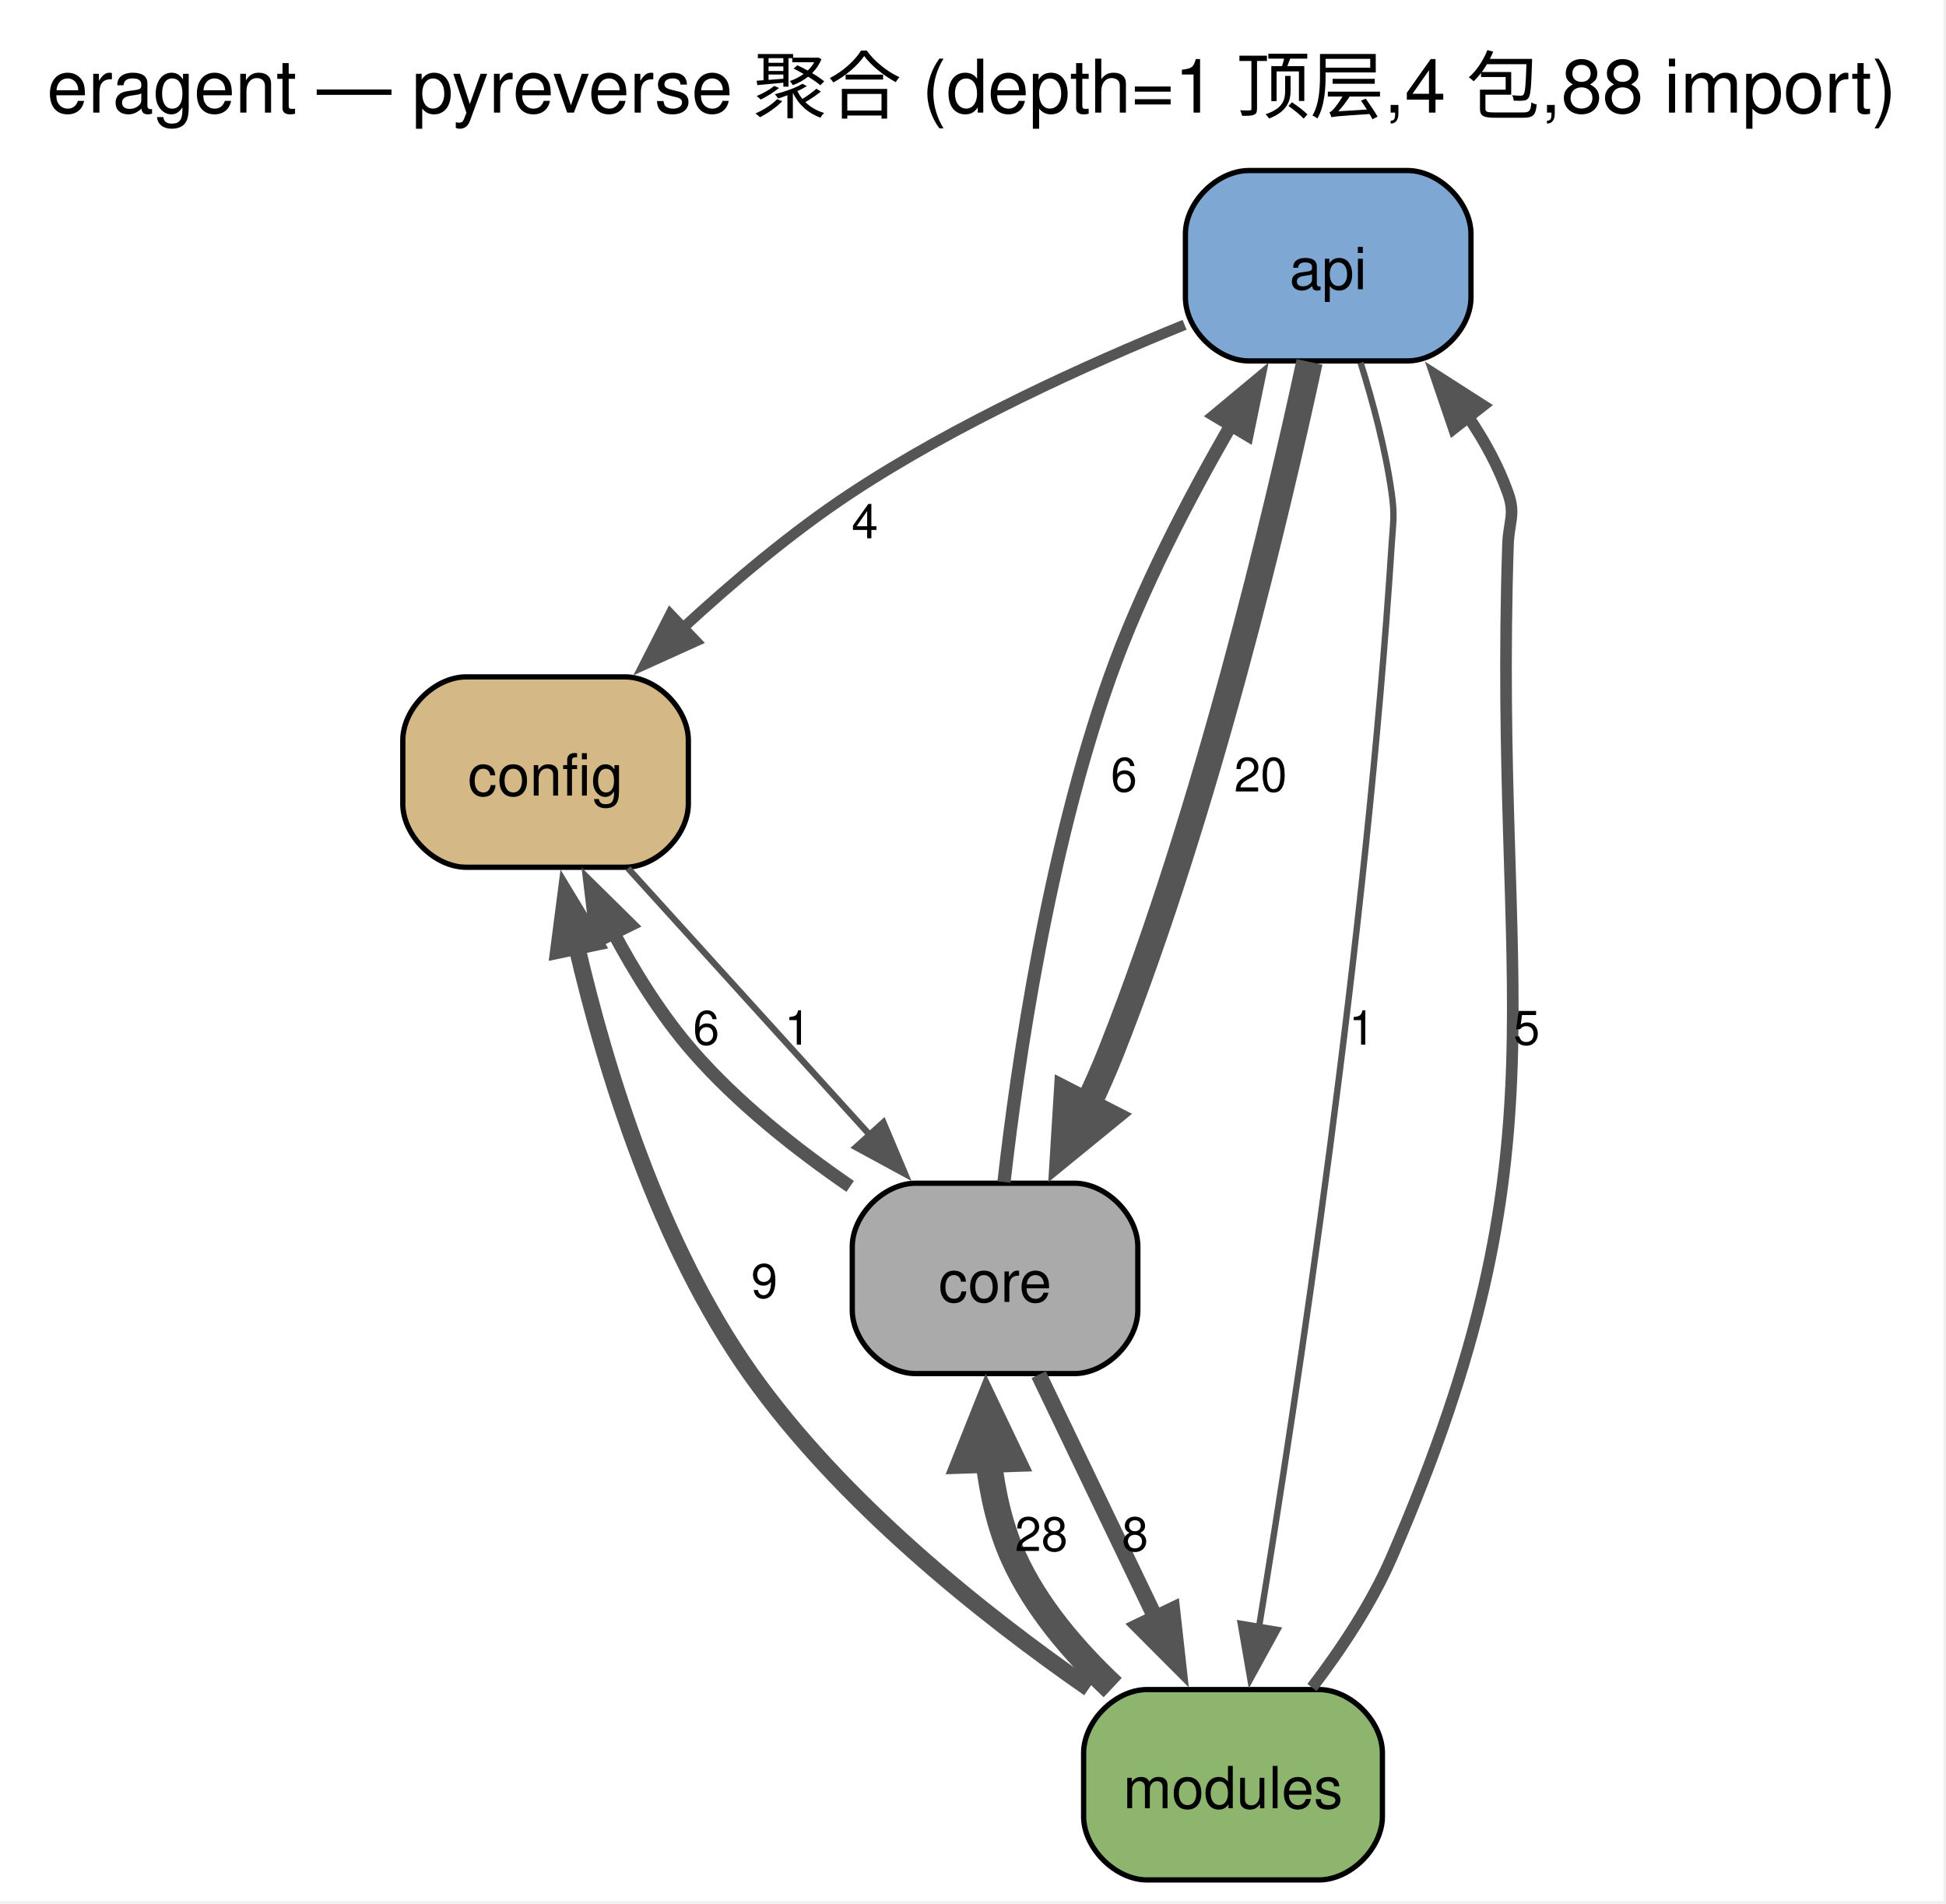
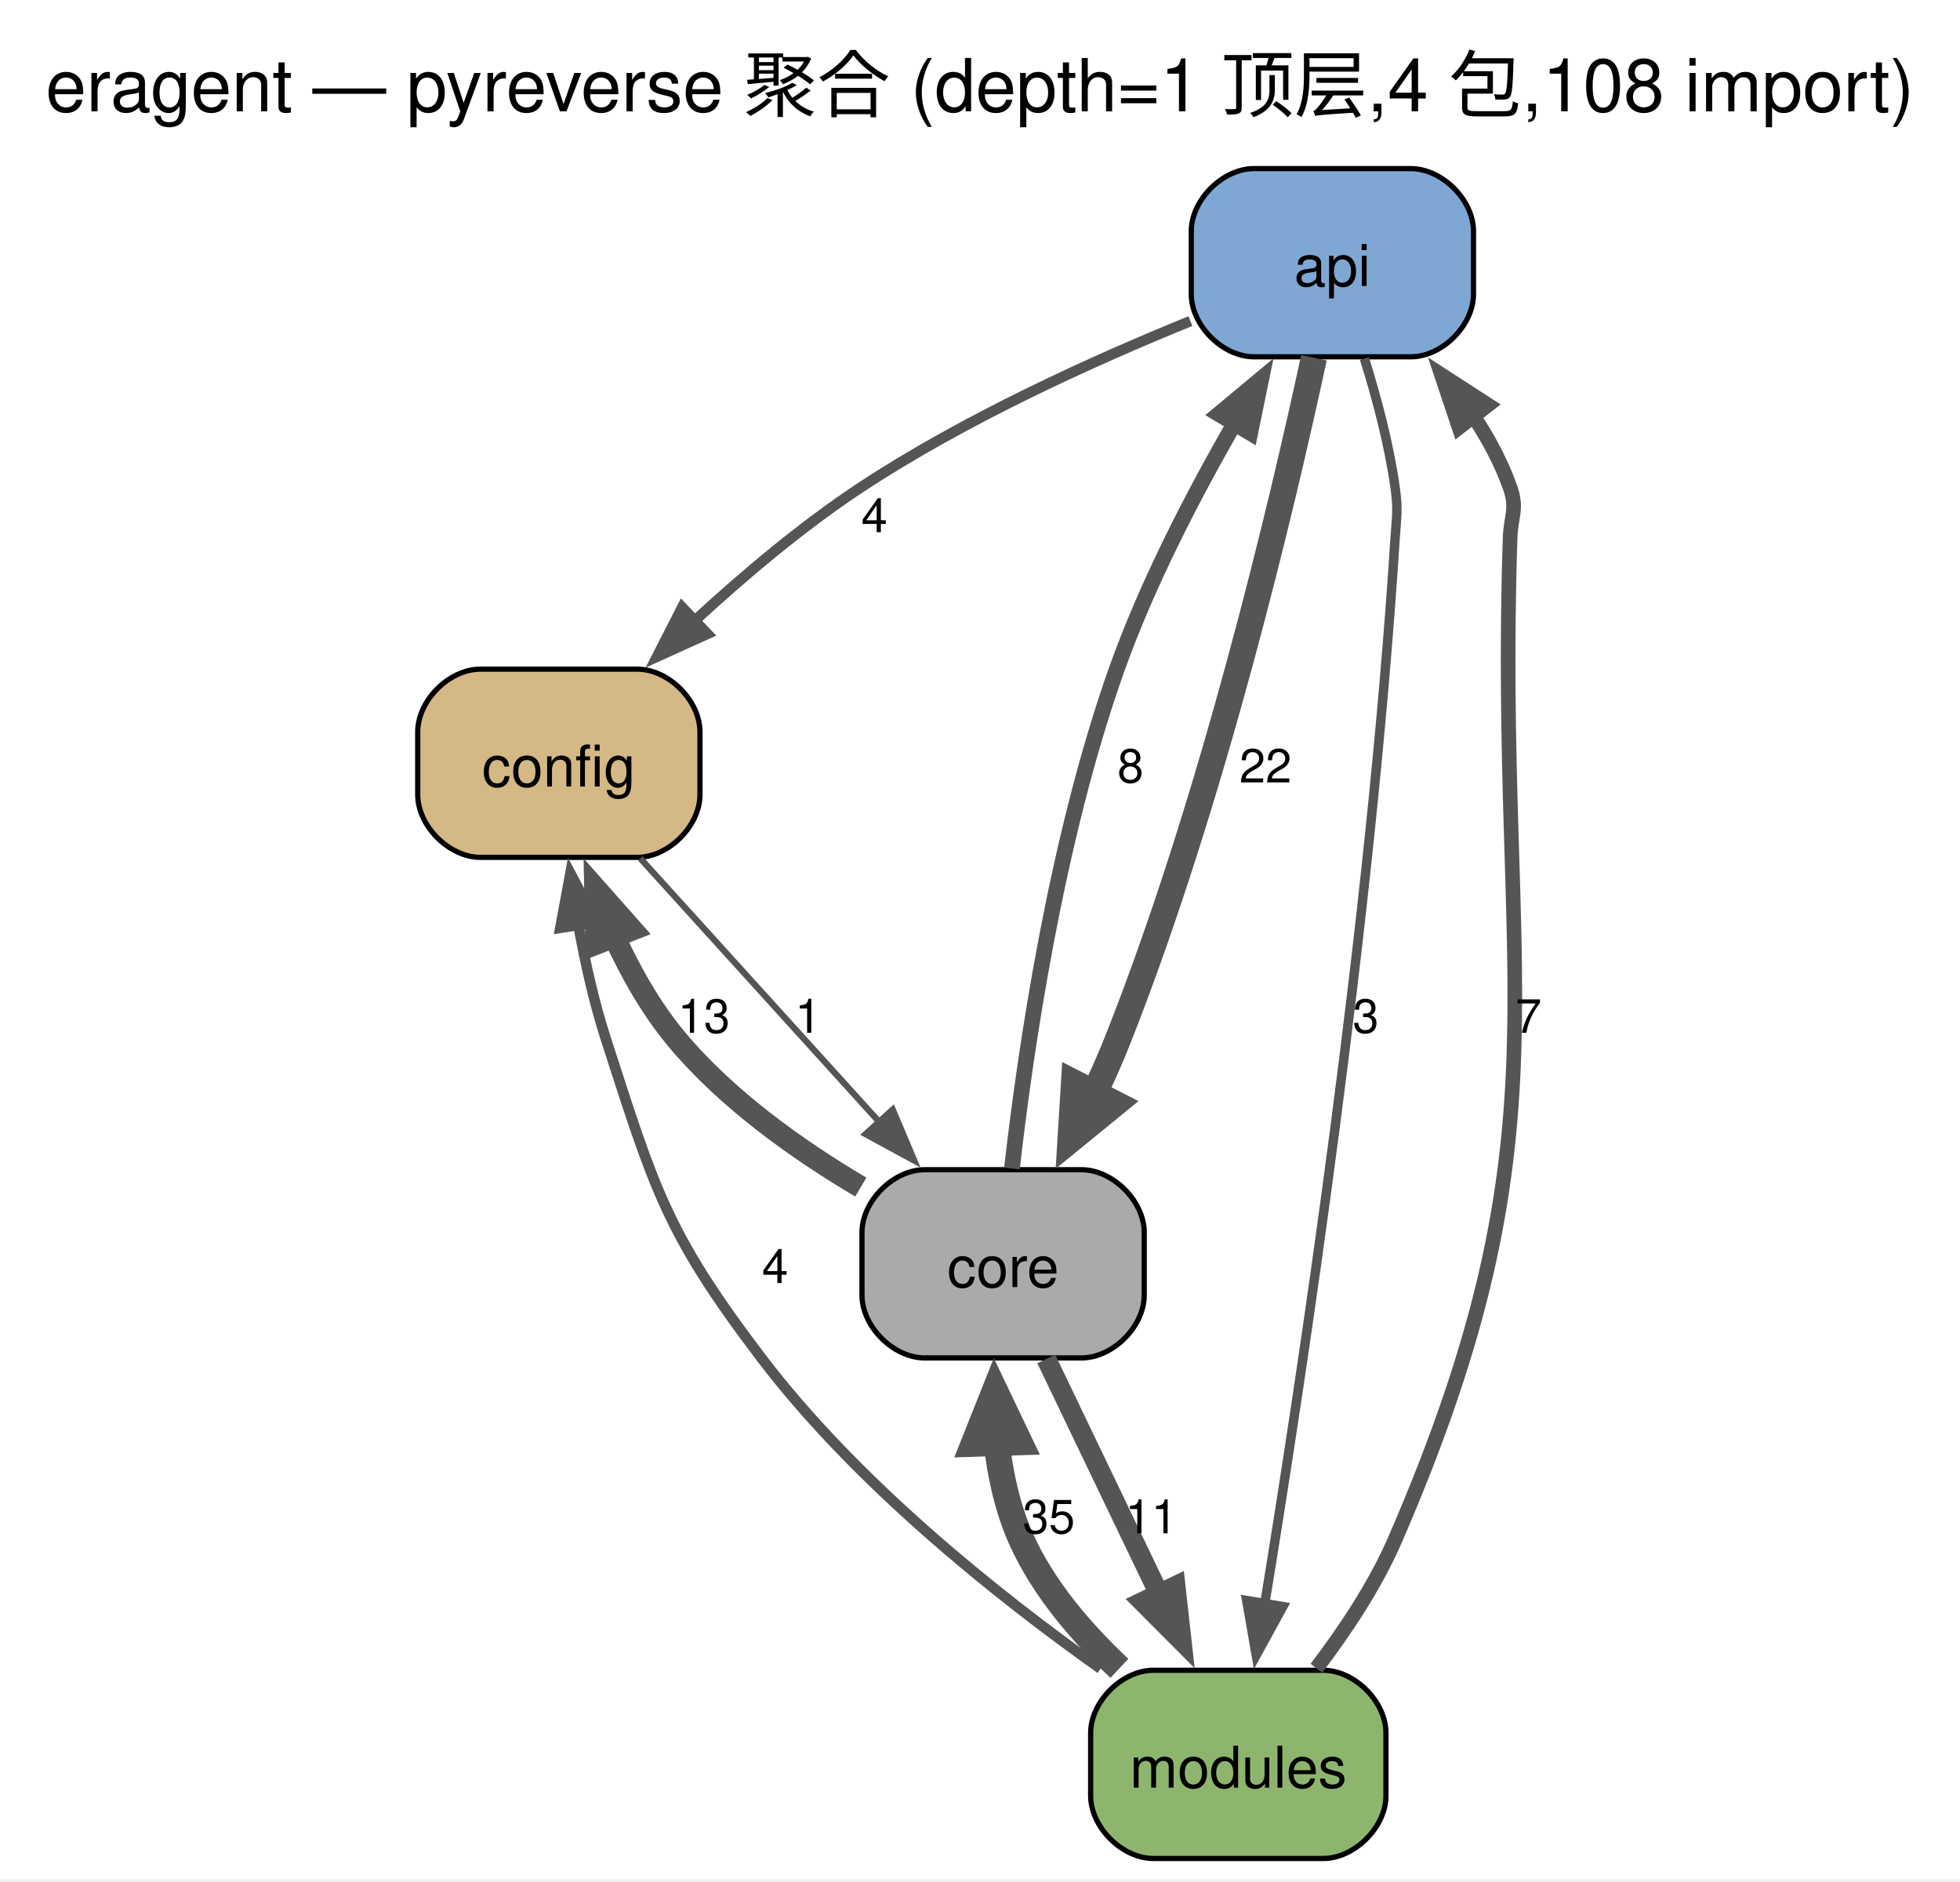
- <svg xmlns="http://www.w3.org/2000/svg" width="368pt" height="360pt" viewBox="0.00 0.00 368.00 360.00">
+ <svg xmlns="http://www.w3.org/2000/svg" width="375pt" height="360pt" viewBox="0.00 0.00 375.00 360.00">
  <g id="graph0" class="graph" transform="scale(1 1) rotate(0) translate(4 355.5)">
-     <polygon fill="white" stroke="none" points="-4,4 -4,-355.5 363.5,-355.5 363.5,4 -4,4" />
-     <text xml:space="preserve" text-anchor="middle" x="179.75" y="-334.2" font-family="Helvetica,sans-Serif" font-size="14.00">eragent — pyreverse 聚合 (depth=1 顶层,4 包,88 import)</text>
+     <polygon fill="white" stroke="none" points="-4,4 -4,-355.5 371,-355.5 371,4 -4,4" />
+     <text xml:space="preserve" text-anchor="middle" x="183.5" y="-334.2" font-family="Helvetica,sans-Serif" font-size="14.00">eragent — pyreverse 聚合 (depth=1 顶层,4 包,108 import)</text>
    <g id="node1" class="node">
-       <path fill="#7fa7d4" stroke="black" d="M262.17,-323.25C262.17,-323.25 232.17,-323.25 232.17,-323.25 226.17,-323.25 220.17,-317.25 220.17,-311.25 220.17,-311.25 220.17,-299.25 220.17,-299.25 220.17,-293.25 226.17,-287.25 232.17,-287.25 232.17,-287.25 262.17,-287.25 262.17,-287.25 268.17,-287.25 274.17,-293.25 274.17,-299.25 274.17,-299.25 274.17,-311.25 274.17,-311.25 274.17,-317.25 268.17,-323.25 262.17,-323.25" />
-       <text xml:space="preserve" text-anchor="middle" x="247.17" y="-300.8" font-family="Helvetica,sans-Serif" font-size="11.00">api</text>
+       <path fill="#7fa7d4" stroke="black" d="M265.92,-323.25C265.92,-323.25 235.92,-323.25 235.92,-323.25 229.92,-323.25 223.92,-317.25 223.92,-311.25 223.92,-311.25 223.92,-299.25 223.92,-299.25 223.92,-293.25 229.92,-287.25 235.92,-287.25 235.92,-287.25 265.92,-287.25 265.92,-287.25 271.92,-287.25 277.92,-293.25 277.92,-299.25 277.92,-299.25 277.92,-311.25 277.92,-311.25 277.92,-317.25 271.92,-323.25 265.92,-323.25" />
+       <text xml:space="preserve" text-anchor="middle" x="250.92" y="-300.8" font-family="Helvetica,sans-Serif" font-size="11.00">api</text>
    </g>
    <g id="node2" class="node">
-       <path fill="#d4b886" stroke="black" d="M114.17,-227.5C114.17,-227.5 84.17,-227.5 84.17,-227.5 78.17,-227.5 72.17,-221.5 72.17,-215.5 72.17,-215.5 72.17,-203.5 72.17,-203.5 72.17,-197.5 78.17,-191.5 84.17,-191.5 84.17,-191.5 114.17,-191.5 114.17,-191.5 120.17,-191.5 126.17,-197.5 126.17,-203.5 126.17,-203.5 126.17,-215.5 126.17,-215.5 126.17,-221.5 120.17,-227.5 114.17,-227.5" />
-       <text xml:space="preserve" text-anchor="middle" x="99.17" y="-205.05" font-family="Helvetica,sans-Serif" font-size="11.00">config</text>
+       <path fill="#d4b886" stroke="black" d="M117.92,-227.5C117.92,-227.5 87.92,-227.5 87.92,-227.5 81.92,-227.5 75.92,-221.5 75.92,-215.5 75.92,-215.5 75.92,-203.5 75.92,-203.5 75.92,-197.5 81.92,-191.5 87.92,-191.5 87.92,-191.5 117.92,-191.5 117.92,-191.5 123.92,-191.5 129.92,-197.5 129.92,-203.5 129.92,-203.5 129.92,-215.5 129.92,-215.5 129.92,-221.5 123.92,-227.5 117.92,-227.5" />
+       <text xml:space="preserve" text-anchor="middle" x="102.92" y="-205.05" font-family="Helvetica,sans-Serif" font-size="11.00">config</text>
    </g>
    <g id="edge1" class="edge">
-       <path fill="none" stroke="#555555" stroke-width="2" d="M220.01,-294.08C201.5,-286.56 176.83,-275.38 156.92,-262.25 145.75,-254.88 134.54,-245.42 125.01,-236.62" />
-       <polygon fill="#555555" stroke="#555555" stroke-width="2" points="127.6,-234.25 117.95,-229.88 122.77,-239.32 127.6,-234.25" />
-       <text xml:space="preserve" text-anchor="middle" x="159.55" y="-253.7" font-family="Helvetica,sans-Serif" font-size="9.00">4</text>
+       <path fill="none" stroke="#555555" stroke-width="2" d="M223.76,-294.08C205.25,-286.56 180.58,-275.38 160.67,-262.25 149.5,-254.88 138.29,-245.42 128.76,-236.62" />
+       <polygon fill="#555555" stroke="#555555" stroke-width="2" points="131.35,-234.25 121.7,-229.88 126.52,-239.32 131.35,-234.25" />
+       <text xml:space="preserve" text-anchor="middle" x="163.3" y="-253.7" font-family="Helvetica,sans-Serif" font-size="9.00">4</text>
    </g>
    <g id="node3" class="node">
-       <path fill="#aaaaaa" stroke="black" d="M199.17,-131.75C199.17,-131.75 169.17,-131.75 169.17,-131.75 163.17,-131.75 157.17,-125.75 157.17,-119.75 157.17,-119.75 157.17,-107.75 157.17,-107.75 157.17,-101.75 163.17,-95.75 169.17,-95.75 169.17,-95.75 199.17,-95.75 199.17,-95.75 205.17,-95.75 211.17,-101.75 211.17,-107.75 211.17,-107.75 211.17,-119.75 211.17,-119.75 211.17,-125.75 205.17,-131.75 199.17,-131.75" />
-       <text xml:space="preserve" text-anchor="middle" x="184.17" y="-109.3" font-family="Helvetica,sans-Serif" font-size="11.00">core</text>
+       <path fill="#aaaaaa" stroke="black" d="M202.92,-131.75C202.92,-131.75 172.92,-131.75 172.92,-131.75 166.92,-131.75 160.92,-125.75 160.92,-119.75 160.92,-119.75 160.92,-107.75 160.92,-107.75 160.92,-101.75 166.92,-95.75 172.92,-95.75 172.92,-95.75 202.92,-95.75 202.92,-95.75 208.92,-95.75 214.92,-101.75 214.92,-107.75 214.92,-107.75 214.92,-119.75 214.92,-119.75 214.92,-125.75 208.92,-131.75 202.92,-131.75" />
+       <text xml:space="preserve" text-anchor="middle" x="187.92" y="-109.3" font-family="Helvetica,sans-Serif" font-size="11.00">core</text>
    </g>
    <g id="edge2" class="edge">
-       <path fill="none" stroke="#555555" stroke-width="5" d="M243.64,-287.06C237.62,-259.14 224.27,-202.47 206.17,-156.75 204.82,-153.33 203.27,-149.82 201.63,-146.37" />
-       <polygon fill="#555555" stroke="#555555" stroke-width="5" points="205.53,-144.39 197.07,-137.48 197.74,-148.38 205.53,-144.39" />
-       <text xml:space="preserve" text-anchor="middle" x="234.38" y="-205.82" font-family="Helvetica,sans-Serif" font-size="9.00">20</text>
+       <path fill="none" stroke="#555555" stroke-width="5" d="M247.39,-287.06C241.37,-259.14 228.02,-202.47 209.92,-156.75 208.57,-153.33 207.02,-149.82 205.38,-146.37" />
+       <polygon fill="#555555" stroke="#555555" stroke-width="5" points="209.28,-144.39 200.82,-137.48 201.49,-148.38 209.28,-144.39" />
+       <text xml:space="preserve" text-anchor="middle" x="238.13" y="-205.82" font-family="Helvetica,sans-Serif" font-size="9.00">22</text>
    </g>
    <g id="node4" class="node">
-       <path fill="#8eb56e" stroke="black" d="M245.42,-36C245.42,-36 212.92,-36 212.92,-36 206.92,-36 200.92,-30 200.92,-24 200.92,-24 200.92,-12 200.92,-12 200.92,-6 206.92,0 212.92,0 212.92,0 245.42,0 245.42,0 251.42,0 257.42,-6 257.42,-12 257.42,-12 257.42,-24 257.42,-24 257.42,-30 251.42,-36 245.42,-36" />
-       <text xml:space="preserve" text-anchor="middle" x="229.17" y="-13.55" font-family="Helvetica,sans-Serif" font-size="11.00">modules</text>
+       <path fill="#8eb56e" stroke="black" d="M249.17,-36C249.17,-36 216.67,-36 216.67,-36 210.67,-36 204.67,-30 204.67,-24 204.67,-24 204.67,-12 204.67,-12 204.67,-6 210.67,0 216.67,0 216.67,0 249.17,0 249.17,0 255.17,0 261.17,-6 261.17,-12 261.17,-12 261.17,-24 261.17,-24 261.17,-30 255.17,-36 249.17,-36" />
+       <text xml:space="preserve" text-anchor="middle" x="232.92" y="-13.55" font-family="Helvetica,sans-Serif" font-size="11.00">modules</text>
    </g>
    <g id="edge3" class="edge">
-       <path fill="none" stroke="#555555" stroke-width="1.2" d="M253.3,-286.91C255.64,-279.43 258.02,-270.51 259.17,-262.25 259.77,-257.96 259.45,-256.82 259.17,-252.5 254.42,-178.28 241.27,-91.6 234.06,-47.67" />
-       <polygon fill="#555555" stroke="#555555" stroke-width="1.2" points="237.54,-47.29 232.45,-38 230.64,-48.44 237.54,-47.29" />
-       <text xml:space="preserve" text-anchor="middle" x="253.56" y="-157.95" font-family="Helvetica,sans-Serif" font-size="9.00">1</text>
+       <path fill="none" stroke="#555555" stroke-width="1.8" d="M257.05,-286.91C259.39,-279.43 261.77,-270.51 262.92,-262.25 263.52,-257.96 263.2,-256.82 262.92,-252.5 258.2,-178.76 245.19,-92.71 237.95,-48.52" />
+       <polygon fill="#555555" stroke="#555555" stroke-width="1.8" points="241.44,-48.19 236.35,-38.9 234.53,-49.34 241.44,-48.19" />
+       <text xml:space="preserve" text-anchor="middle" x="257.31" y="-157.95" font-family="Helvetica,sans-Serif" font-size="9.00">3</text>
    </g>
    <g id="edge4" class="edge">
-       <path fill="none" stroke="#555555" stroke-width="1.2" d="M114.76,-191.3C127.62,-177.12 146.07,-156.78 160.71,-140.63" />
-       <polygon fill="#555555" stroke="#555555" stroke-width="1.2" points="163.05,-143.26 167.17,-133.5 157.86,-138.56 163.05,-143.26" />
-       <text xml:space="preserve" text-anchor="middle" x="146.85" y="-157.95" font-family="Helvetica,sans-Serif" font-size="9.00">1</text>
+       <path fill="none" stroke="#555555" stroke-width="1.2" d="M118.51,-191.3C131.37,-177.12 149.82,-156.78 164.46,-140.63" />
+       <polygon fill="#555555" stroke="#555555" stroke-width="1.2" points="166.8,-143.26 170.92,-133.5 161.61,-138.56 166.8,-143.26" />
+       <text xml:space="preserve" text-anchor="middle" x="150.6" y="-157.95" font-family="Helvetica,sans-Serif" font-size="9.00">1</text>
    </g>
    <g id="edge5" class="edge">
-       <path fill="none" stroke="#555555" stroke-width="2.5" d="M185.86,-131.98C188.42,-154.48 194.29,-194.82 205.92,-227.5 211.79,-243.98 220.77,-261.22 228.85,-275.19" />
-       <polygon fill="#555555" stroke="#555555" stroke-width="2.5" points="225.82,-276.94 233.97,-283.72 231.83,-273.35 225.82,-276.94" />
-       <text xml:space="preserve" text-anchor="middle" x="208.55" y="-205.82" font-family="Helvetica,sans-Serif" font-size="9.00">6</text>
+       <path fill="none" stroke="#555555" stroke-width="3" d="M189.61,-131.98C192.17,-154.48 198.04,-194.82 209.67,-227.5 215.48,-243.81 224.33,-260.87 232.35,-274.76" />
+       <polygon fill="#555555" stroke="#555555" stroke-width="3" points="229.19,-276.29 237.33,-283.07 235.2,-272.69 229.19,-276.29" />
+       <text xml:space="preserve" text-anchor="middle" x="212.3" y="-205.82" font-family="Helvetica,sans-Serif" font-size="9.00">8</text>
    </g>
    <g id="edge6" class="edge">
-       <path fill="none" stroke="#555555" stroke-width="2.5" d="M156.77,-131.15C146.56,-138.16 135.41,-146.98 126.92,-156.75 121.11,-163.44 116.05,-171.55 111.9,-179.34" />
-       <polygon fill="#555555" stroke="#555555" stroke-width="2.5" points="108.88,-177.55 107.63,-188.07 115.17,-180.63 108.88,-177.55" />
-       <text xml:space="preserve" text-anchor="middle" x="129.55" y="-157.95" font-family="Helvetica,sans-Serif" font-size="9.00">6</text>
+       <path fill="none" stroke="#555555" stroke-width="4.2" d="M160.69,-128.43C148.64,-135.55 135.05,-145.2 125.42,-156.75 120.56,-162.58 116.59,-169.62 113.4,-176.61" />
+       <polygon fill="#555555" stroke="#555555" stroke-width="4.2" points="110.09,-174.99 109.87,-185.64 116.93,-177.67 110.09,-174.99" />
+       <text xml:space="preserve" text-anchor="middle" x="130.67" y="-157.95" font-family="Helvetica,sans-Serif" font-size="9.00">13</text>
    </g>
    <g id="edge7" class="edge">
-       <path fill="none" stroke="#555555" stroke-width="3" d="M192.43,-95.55C198.6,-82.68 207.22,-64.74 214.55,-49.47" />
-       <polygon fill="#555555" stroke="#555555" stroke-width="3" points="217.68,-51.03 218.85,-40.5 211.37,-48 217.68,-51.03" />
-       <text xml:space="preserve" text-anchor="middle" x="210.65" y="-62.2" font-family="Helvetica,sans-Serif" font-size="9.00">8</text>
+       <path fill="none" stroke="#555555" stroke-width="3.8" d="M196.18,-95.55C202.23,-82.95 210.61,-65.47 217.85,-50.4" />
+       <polygon fill="#555555" stroke="#555555" stroke-width="3.8" points="220.91,-52.12 222.08,-41.59 214.6,-49.09 220.91,-52.12" />
+       <text xml:space="preserve" text-anchor="middle" x="216.27" y="-62.2" font-family="Helvetica,sans-Serif" font-size="9.00">11</text>
    </g>
    <g id="edge8" class="edge">
-       <path fill="none" stroke="#555555" stroke-width="2.2" d="M244.11,-36.39C249.6,-43.59 255.39,-52.29 259.17,-61 293.28,-139.59 278.37,-166.87 281.17,-252.5 281.31,-256.83 282.62,-258.17 281.17,-262.25 279.39,-267.28 276.72,-272.15 273.65,-276.68" />
-       <polygon fill="#555555" stroke="#555555" stroke-width="2.2" points="270.92,-274.49 267.51,-284.52 276.43,-278.81 270.92,-274.49" />
-       <text xml:space="preserve" text-anchor="middle" x="284.7" y="-157.95" font-family="Helvetica,sans-Serif" font-size="9.00">5</text>
+       <path fill="none" stroke="#555555" stroke-width="2.8" d="M247.86,-36.39C253.35,-43.59 259.14,-52.29 262.92,-61 297.03,-139.59 282.12,-166.87 284.92,-252.5 285.06,-256.83 286.37,-258.17 284.92,-262.25 283.24,-266.99 280.78,-271.59 277.92,-275.9" />
+       <polygon fill="#555555" stroke="#555555" stroke-width="2.8" points="275.16,-273.74 271.8,-283.79 280.7,-278.03 275.16,-273.74" />
+       <text xml:space="preserve" text-anchor="middle" x="288.45" y="-157.95" font-family="Helvetica,sans-Serif" font-size="9.00">7</text>
    </g>
    <g id="edge9" class="edge">
-       <path fill="none" stroke="#555555" stroke-width="3.2" d="M201.94,-36.24C181.86,-50.17 155.14,-71.42 137.92,-95.75 120.66,-120.14 110.55,-152.88 105,-176.8" />
-       <polygon fill="#555555" stroke="#555555" stroke-width="3.2" points="101.64,-175.82 103,-186.32 108.48,-177.26 101.64,-175.82" />
-       <text xml:space="preserve" text-anchor="middle" x="140.55" y="-110.08" font-family="Helvetica,sans-Serif" font-size="9.00">9</text>
+       <path fill="none" stroke="#555555" stroke-width="2" d="M206.58,-36.3C186.7,-50.4 159.84,-71.85 141.67,-95.75 123.42,-119.76 121.21,-128.05 111.92,-156.75 109.67,-163.71 107.95,-171.39 106.64,-178.66" />
+       <polygon fill="#555555" stroke="#555555" stroke-width="2" points="103.2,-178.02 105.13,-188.44 110.11,-179.09 103.2,-178.02" />
+       <text xml:space="preserve" text-anchor="middle" x="144.3" y="-110.08" font-family="Helvetica,sans-Serif" font-size="9.00">4</text>
    </g>
    <g id="edge10" class="edge">
-       <path fill="none" stroke="#555555" stroke-width="5" d="M206.42,-36.37C199.14,-43.2 191.88,-51.65 187.67,-61 185.08,-66.76 183.64,-73.24 182.92,-79.63" />
-       <polygon fill="#555555" stroke="#555555" stroke-width="5" points="178.56,-79.34 182.6,-89.48 187.3,-79.63 178.56,-79.34" />
-       <text xml:space="preserve" text-anchor="middle" x="192.92" y="-62.2" font-family="Helvetica,sans-Serif" font-size="9.00">28</text>
+       <path fill="none" stroke="#555555" stroke-width="5" d="M210.17,-36.37C202.89,-43.2 195.63,-51.65 191.42,-61 188.83,-66.76 187.39,-73.24 186.67,-79.63" />
+       <polygon fill="#555555" stroke="#555555" stroke-width="5" points="182.31,-79.34 186.35,-89.48 191.05,-79.63 182.31,-79.34" />
+       <text xml:space="preserve" text-anchor="middle" x="196.67" y="-62.2" font-family="Helvetica,sans-Serif" font-size="9.00">35</text>
    </g>
  </g>
</svg>
